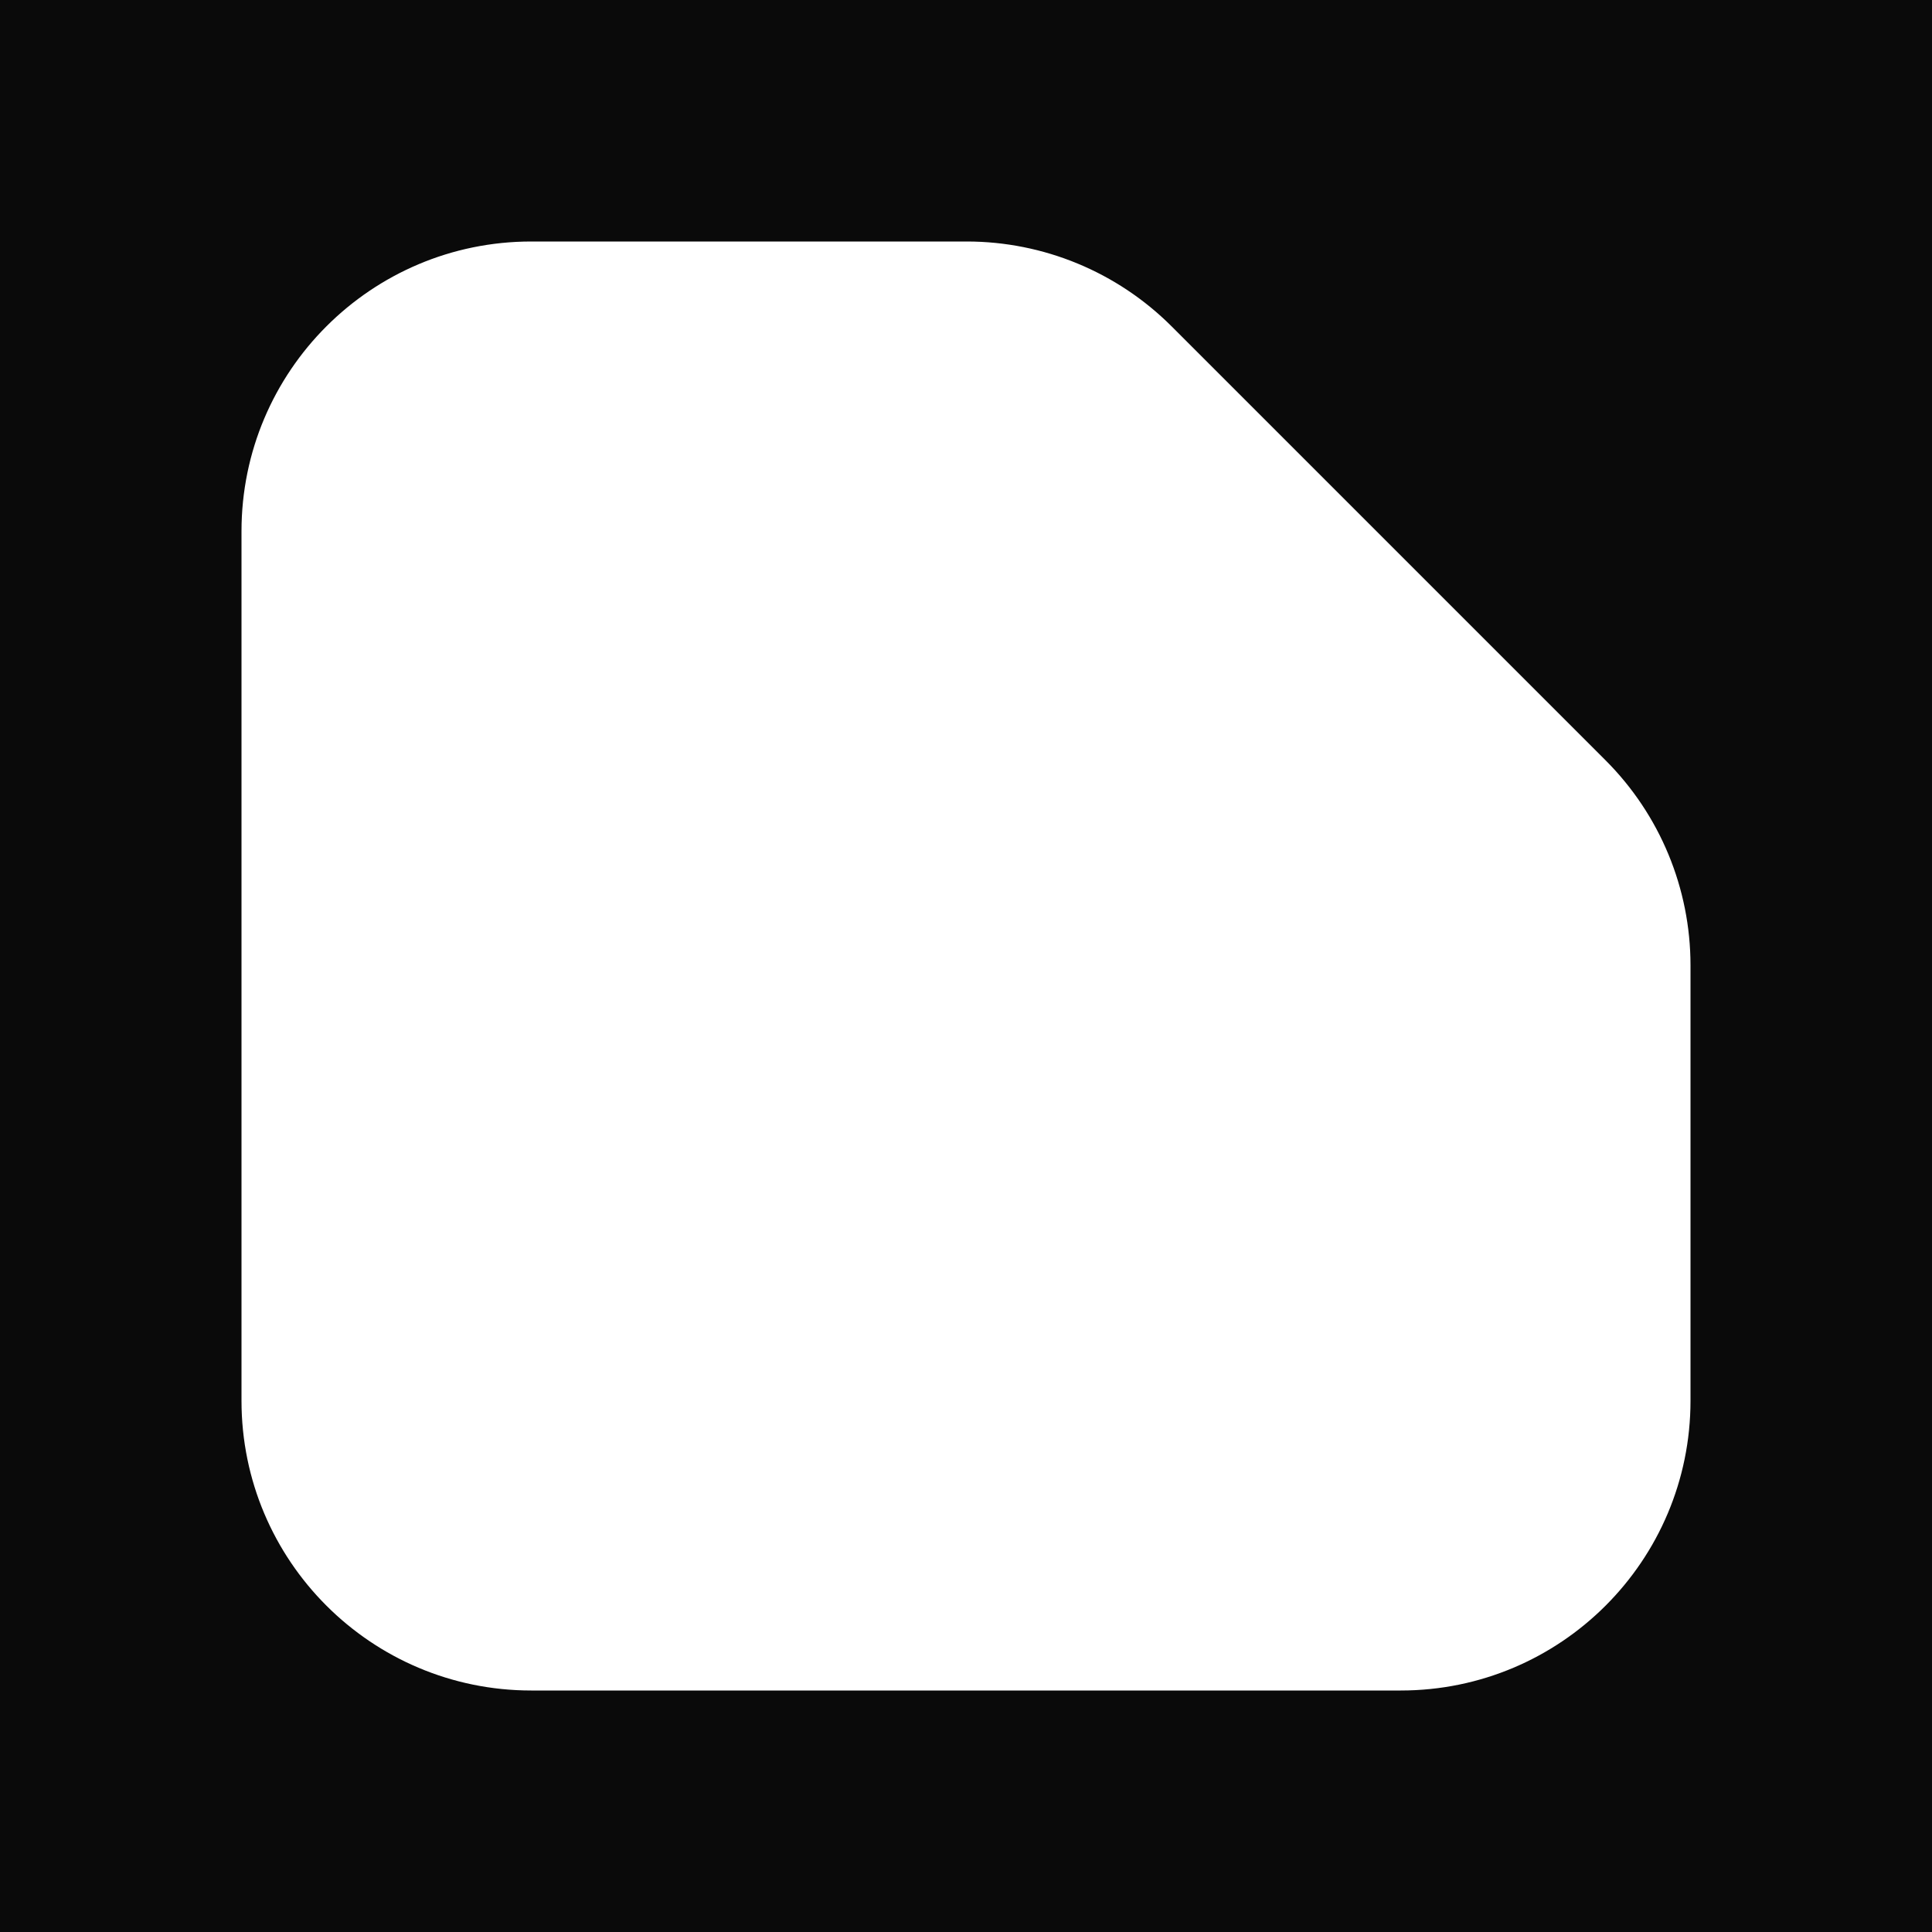
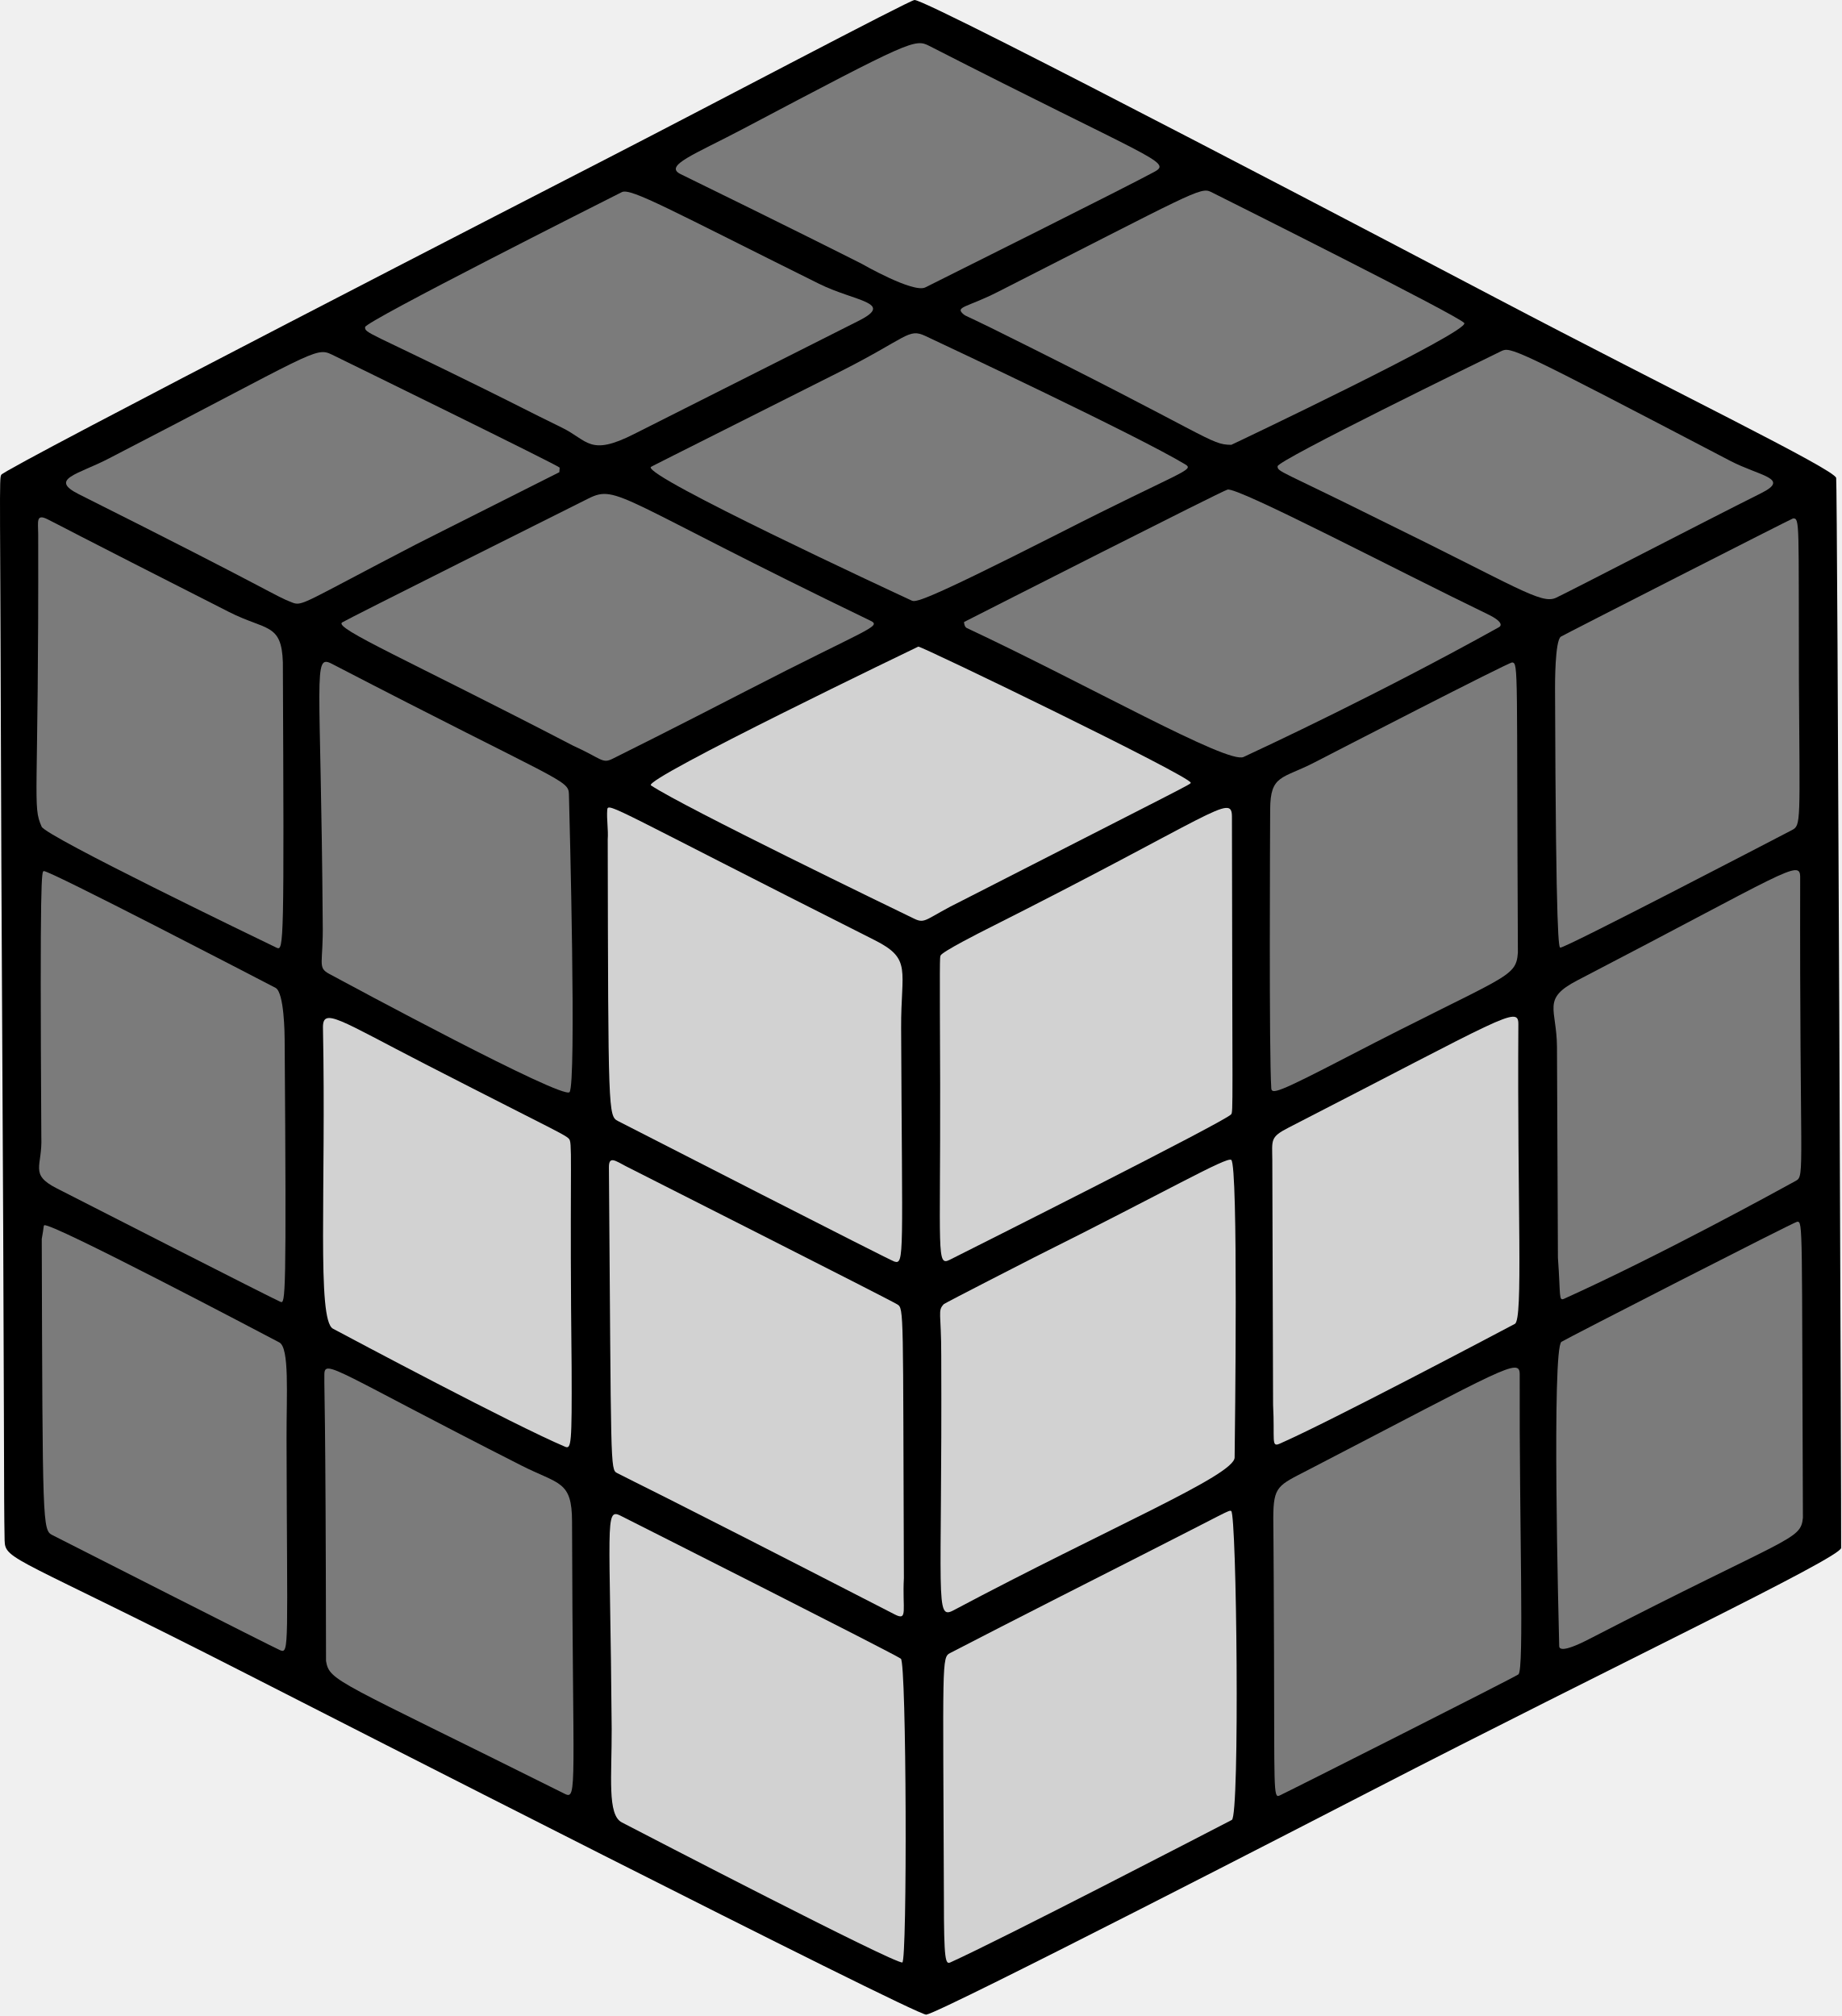
- <svg xmlns="http://www.w3.org/2000/svg" width="480" height="480" viewBox="0 0 480 480" fill="none">
-   <rect width="480" height="480" fill="#0A0A0A" />
-   <path d="M60 132C60 92.236 92.236 60 132 60H240.177C259.272 60 277.586 67.586 291.088 81.088L398.912 188.912C412.414 202.414 420 220.728 420 239.823V348C420 387.764 387.764 420 348 420H132C92.236 420 60 387.764 60 348V132Z" fill="white" />
+ <svg xmlns="http://www.w3.org/2000/svg" width="100%" height="100%" viewBox="0 0 917 1004" version="1.1" xml:space="preserve" style="fill-rule:evenodd;clip-rule:evenodd;stroke-linejoin:round;stroke-miterlimit:2;">
+   <g transform="matrix(1,0,0,1,-177.3299,-1589.945)">
+     <g transform="matrix(1.998052,0,0,1.876785,20.23939,1513.479)">
+       <path d="M78.959,269.5C78.667,168.009 78.389,167.918 78.93,166.735C79.708,165.039 218.327,89.154 230.496,82.492C255.567,68.767 305.174,40.872 306.537,40.744C309.688,40.449 439.841,113.313 451.357,119.76C495.45,144.445 535.643,165.16 536.244,167.562C536.557,168.813 537.573,449.548 537.479,451.496C537.35,454.162 480.612,482.847 420.239,516.003C411.427,520.842 313.294,574.736 309.469,575.339C307.111,575.711 153.709,492.326 140.225,484.997C82.479,453.608 79.865,454.86 79.772,449.501C79.521,435.103 79.823,435.238 78.959,269.5Z" />
+       <path d="M303.893,459.497C303.474,467.822 304.972,470.978 301.658,469.165C237.922,434.296 237.937,434.672 232.421,431.627C230.671,430.661 230.963,430.143 230.378,350.491C230.356,347.376 231.972,348.738 234.647,350.227C237.015,351.546 299.47,385.111 302.246,386.868C303.961,387.953 303.637,388.575 303.893,459.497Z" style="fill:rgb(210,210,210);" />
+       <path d="M230.082,263.505C230.26,260.885 229.784,258.247 229.962,255.626C230.108,253.472 231.687,255.376 296.645,290.235C305.979,295.244 303.145,298.107 303.207,313.505C303.452,373.915 304.093,376.379 301.501,375.497C300.196,375.053 238.15,341.224 232.651,338.225C230.207,336.893 230.213,336.071 230.082,263.505Z" style="fill:rgb(210,210,210);" />
+       <path d="M312.935,328.496C312.807,294.894 312.835,294.891 313.029,294.312C313.376,293.279 323.48,287.864 324.421,287.36C381.499,256.772 385.647,251.03 385.654,257.498C385.746,335.585 385.996,335.747 385.437,336.455C383.946,338.343 320.943,372.032 315.294,375.052C312.006,376.811 313.017,373.22 312.935,328.496Z" style="fill:rgb(210,210,210);" />
+       <path d="M313.205,400.503C313.218,388.958 312.234,388.637 313.847,386.799C314.085,386.529 335.846,374.671 336.426,374.363C369.597,356.744 384.31,347.63 385.481,348.526C387.262,349.888 386.398,421.181 386.322,427.498C386.264,432.248 355.045,446.088 316.268,468.048C311.561,470.713 313.453,465.392 313.205,400.503Z" style="fill:rgb(210,210,210);" />
+       <path d="M313.866,544.498C313.646,481.349 313.277,480.568 315.428,479.379C329.527,471.588 358.839,455.763 362.62,453.721C384.854,441.718 384.85,441.403 385.464,441.693C386.838,442.342 387.642,522.558 385.627,523.67C380.047,526.75 328.498,555.204 315.493,561.471C314.264,562.063 313.863,561.143 313.866,544.498Z" style="fill:rgb(210,210,210);" />
+       <path d="M231.069,499.505C230.68,445.15 229.274,440.791 233.263,442.935C238.867,445.946 301.488,479.596 303.143,480.892C304.563,482.003 304.757,561.332 303.499,561.495C301.35,561.775 239.137,527.389 233.594,524.325C229.929,522.299 231.111,512.227 231.069,499.505Z" style="fill:rgb(210,210,210);" />
+       <path d="M221.083,403.504C221.163,423.919 221.01,425.344 219.463,424.647C206.597,418.846 166.183,395.916 161.605,393.318C157.54,391.012 159.916,356.52 159.112,313.505C159.007,307.882 163.133,311.368 184.68,323.155C219.837,342.388 220.262,342.084 220.666,343.447C221.24,345.38 220.59,357.122 221.083,403.504Z" style="fill:rgb(210,210,210);" />
+       <path d="M159.051,285.5C158.601,219.63 156.51,214.227 161.318,216.882C218.467,248.444 220.315,247.571 220.413,251.502C220.569,257.823 222.317,328.364 220.563,330.546C218.907,332.607 165.379,301.871 160.69,299.179C157.614,297.412 159.246,296.526 159.051,285.5Z" style="fill:rgb(123,123,123);" />
+       <path d="M456.918,293.5C456.488,300.478 453.905,299.347 414.338,321.22C396.92,330.848 395.563,331.155 395.458,329.509C394.88,320.38 395.154,261.421 395.182,255.5C395.225,246.257 398.16,247.488 406.246,243.045C410.168,240.891 454.661,216.448 455.498,216.524C457.107,216.672 456.567,218.686 456.918,293.5Z" style="fill:rgb(123,123,123);" />
+       <path d="M396.142,479.501C396.043,446.311 395.95,446.377 395.959,443.497C395.987,435.039 397.128,434.952 404.663,430.794C453.908,403.615 457.388,400.822 457.373,405.499C457.245,445.924 458.528,483.839 457.052,485.049C456.089,485.838 399.256,516.378 397.472,517.223C395.943,517.946 396.265,515.327 396.142,479.501Z" style="fill:rgb(123,123,123);" />
+       <path d="M395.907,413.5C395.842,391.833 395.778,370.166 395.713,348.5C395.674,343.205 395.125,342.5 399.763,339.965C453.349,310.688 457.067,307.428 457.036,312.509C456.742,360.967 458.27,390.855 456.168,392.039C451.52,394.656 410.156,417.948 397.558,423.833C395.361,424.86 396.36,422.862 395.907,413.5Z" style="fill:rgb(210,210,210);" />
+       <path d="M88.923,342.5C88.519,272.166 89.005,271.999 89.534,271.891C90.829,271.627 142.704,300.333 147.291,302.872C149.478,304.082 149.555,315.395 149.562,316.5C150.03,385.479 149.741,386.696 148.551,386.206C146.963,385.552 97.194,358.487 92.736,356.062C85.851,352.318 89.225,350.308 88.923,342.5Z" style="fill:rgb(123,123,123);" />
+       <path d="M149.118,216.502C149.428,291.037 149.369,293.157 147.591,292.244C142.835,289.802 90.064,262.699 88.997,260.105C86.634,254.363 88.304,254.079 88.142,182.497C88.135,179.213 87.524,176.971 90.481,178.54C94.117,180.471 93.955,180.569 135.694,203.132C144.946,208.134 148.804,206.004 149.118,216.502Z" style="fill:rgb(123,123,123);" />
+       <path d="M527.953,443.5C527.394,449.576 524.799,448.148 474.611,475.715C467.727,479.496 467.228,478.164 467.214,477.554C467.061,471.096 465.342,398.535 467.774,396.806C468.899,396.006 525.744,365.008 526.518,364.937C528.021,364.799 527.634,366.022 527.953,443.5Z" style="fill:rgb(123,123,123);" />
+       <path d="M318.574,279.638C309.301,284.47 309.369,286.025 306.484,284.538C301.181,281.807 249.113,254.984 240.858,249.153C238.613,247.568 307.477,212.327 307.488,212.325C308.316,212.198 375.572,246.843 375.384,248.461C375.334,248.898 375.247,248.791 318.574,279.638Z" style="fill:rgb(210,210,210);" />
+       <path d="M526.959,221.5C527.175,259.064 527.519,259.737 525.224,261.009C520.633,263.554 468.646,292.379 467.495,292.2C467.168,292.15 466.375,291.929 466.179,223.5C466.175,222.389 466.142,210.784 467.622,209.687C468.176,209.277 525.222,178.322 525.493,178.309C527.216,178.229 526.852,179.297 526.959,221.5Z" style="fill:rgb(123,123,123);" />
+       <path d="M159.875,481.497C159.78,411.544 159.411,411.576 159.462,405.496C159.499,401.129 162.412,404.679 208.462,429.572C217.976,434.716 221.166,433.592 221.19,444.5C221.343,514.71 222.587,518.455 219.396,516.759C162.434,486.486 160.769,486.959 159.875,481.497Z" style="fill:rgb(123,123,123);" />
+       <path d="M466.896,374.5C466.818,355.833 466.74,337.167 466.661,318.5C466.591,308.342 462.783,305.842 471.715,300.903C523.778,272.114 527.281,268.555 527.271,273.511C527.114,351.249 528.503,352.726 526.233,354.055C521.697,356.711 492.541,373.781 468.467,385.363C467.031,386.053 467.599,384.657 466.896,374.5Z" style="fill:rgb(123,123,123);" />
+       <path d="M89.027,369.494C89.622,366.14 89.414,366.026 89.668,365.879C91.224,364.986 143.601,394.363 148.227,396.958C150.802,398.402 150.013,410.644 150.038,422.507C150.155,477.182 150.781,479.698 148.459,478.649C146.539,477.782 96.236,450.558 91.701,448.104C89.207,446.754 89.239,445.948 89.027,369.494Z" style="fill:rgb(123,123,123);" />
+       <path d="M318.882,205.801C324.123,202.964 382.968,171.111 384.556,170.659C387.109,169.931 426.808,192.114 449.382,203.72C453.756,205.969 452.537,206.975 452.229,207.157C422.323,224.867 393.745,239.036 388.556,241.609C384.577,243.581 349.625,222.391 319.582,207.398C319.457,207.336 318.964,207.09 318.882,205.801Z" style="fill:rgb(123,123,123);" />
+       <path d="M342.422,182.349C307.236,201.339 306.736,200.553 305.718,200.049C300.417,197.429 239.661,167.395 240.796,164.695C240.844,164.581 240.804,164.64 287.55,139.597C304.959,130.27 304.924,127.731 309.286,129.912C314.518,132.53 362.055,156.306 374.006,163.965C376.468,165.542 373.144,165.669 342.422,182.349Z" style="fill:rgb(123,123,123);" />
+       <path d="M221.444,238.606C180.397,215.911 161.728,207.419 163.895,205.906C165.199,204.995 220.342,175.646 225.258,173.03C232.546,169.151 232.72,173.151 295.544,205.446C298.565,206.999 294.877,207.457 264.771,223.988C262.102,225.453 245.176,234.747 231.287,242.088C228.691,243.46 228.658,242.089 221.444,238.606Z" style="fill:rgb(123,123,123);" />
+       <path d="M218.646,154.209C208.876,149.111 209.082,149.094 199.274,143.934C170.43,128.758 169.487,129.168 169.62,127.527C169.745,125.995 228.437,94.494 233.605,91.72C235.818,90.533 245.997,96.629 282.737,116.041C291.644,120.747 301.688,120.99 292.685,125.841C274.024,135.857 255.363,145.872 236.703,155.888C225.517,161.934 225.199,157.619 218.646,154.209Z" style="fill:rgb(123,123,123);" />
+       <path d="M325.427,127.645C319.299,124.448 319.252,124.592 318.809,124.192C316.476,122.084 319.475,122.436 327.329,118.188C375.727,92.011 377.802,90.275 380.416,91.668C385.506,94.379 442.187,124.574 443.554,126.46C445.131,128.637 385.564,158.776 385.501,158.776C380.088,158.767 380.697,156.763 325.427,127.645Z" style="fill:rgb(123,123,123);" />
+       <path d="M218.024,166.046C185.161,183.692 185.158,183.628 182.321,185.195C154.099,200.784 154.018,201.666 151.458,200.632C146.975,198.819 147.389,198.093 98.278,171.894C90.693,167.848 98.05,166.634 105.518,162.53C156.719,134.397 157.181,132.672 161.332,134.835C165.884,137.208 217.484,164.102 218.077,164.81C218.141,164.886 218.077,164.81 218.024,166.046Z" style="fill:rgb(123,123,123);" />
+       <path d="M422.427,178.645C397.691,165.531 397.013,165.983 397.033,164.471C397.055,162.849 448.221,136.282 452.73,133.941C455.124,132.698 455.749,132.929 509.784,163.001C517.147,167.099 524.955,167.664 517.554,171.605C502.81,179.455 470.418,197.36 466.424,199.363C462.723,201.218 456.738,196.497 422.427,178.645Z" style="fill:rgb(123,123,123);" />
+       <path d="M293.373,110.736C289.778,108.805 275.577,101.177 248.248,86.947C243.939,84.704 251.761,81.716 263.762,74.966C305.834,51.302 306.639,50.973 310.253,52.941C365.287,82.912 370.886,83.678 366.374,86.309C359.887,90.093 313.823,114.57 309.241,117.005C306.231,118.604 293.392,110.746 293.373,110.736Z" style="fill:rgb(123,123,123);" />
+     </g>
+   </g>
</svg>
